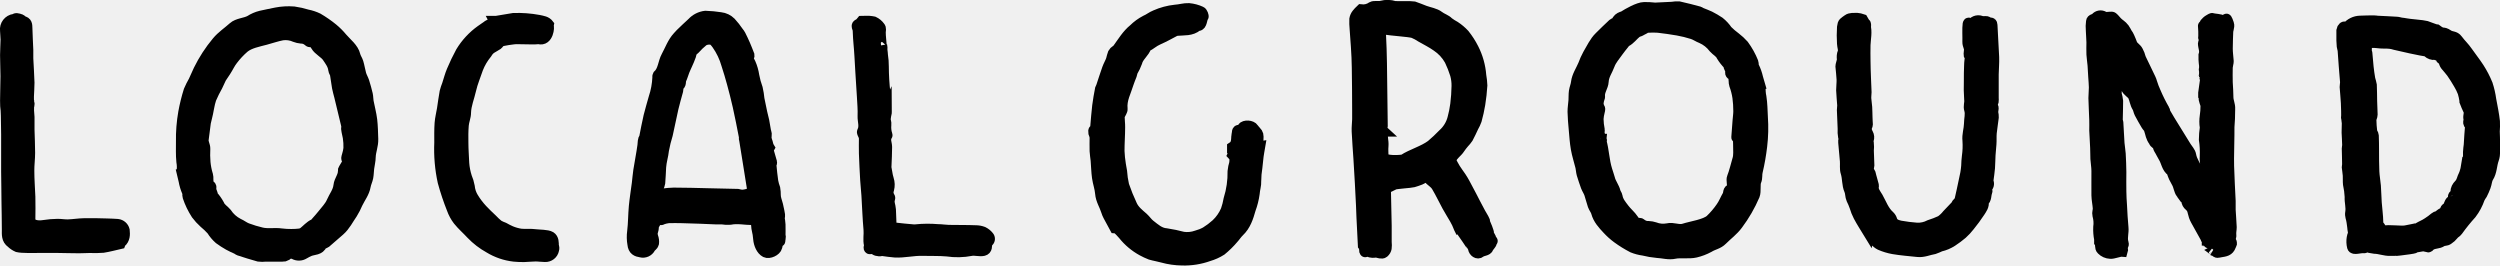
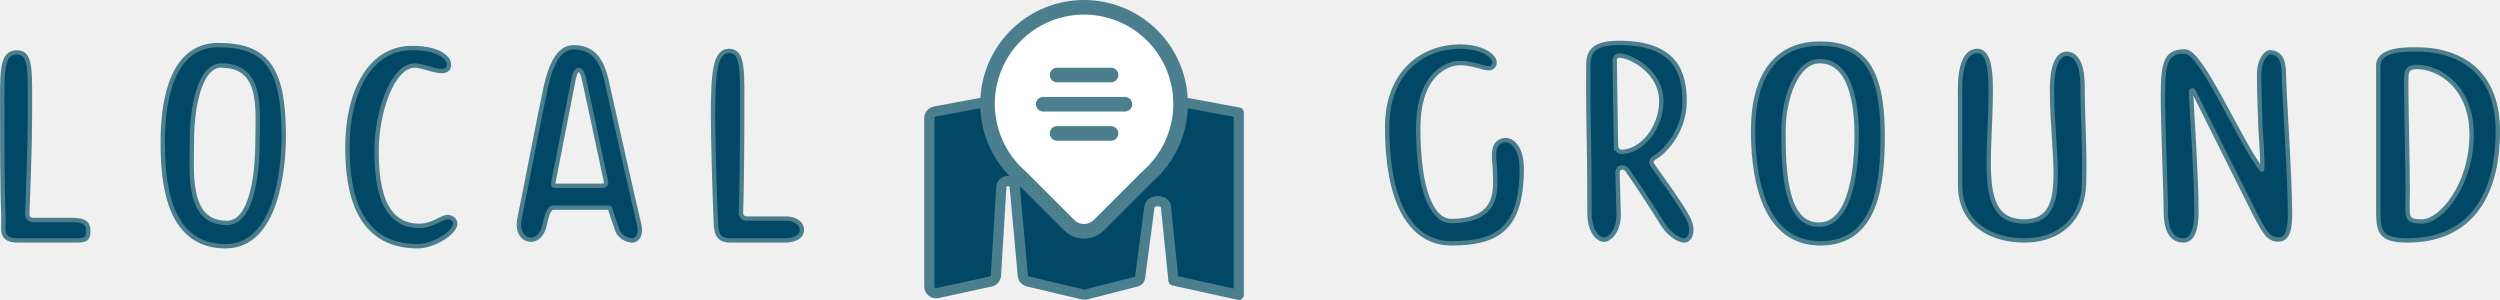
- <svg xmlns="http://www.w3.org/2000/svg" viewBox="0 0 881.93 93.67">
+ <svg xmlns="http://www.w3.org/2000/svg" viewBox="0 0 1715.02 205.76">
  <defs>
-     <style>.cls-1{stroke:#000;stroke-miterlimit:10;stroke-width:4px;}</style>
+     <style>.cls-1,.cls-2{fill:#014866;}.cls-1,.cls-2,.cls-3,.cls-4{stroke:#4b7f8e;}.cls-1{stroke-miterlimit:10;stroke-width:3px;}.cls-2,.cls-3{stroke-linejoin:round;}.cls-2{stroke-width:7px;}.cls-3{fill:#fff;}.cls-3,.cls-4{stroke-width:10px;}.cls-4{fill:none;stroke-linecap:round;}</style>
  </defs>
  <g id="Layer_2" data-name="Layer 2">
-     <g id="Layer_2-2" data-name="Layer 2">
-       <path class="cls-1" d="M748.66,88.57c-1.11-.09-3.17.86-4.23.73A4.34,4.34,0,0,1,741.52,88c-.74-.69-.17-1.72-.77-2.57,0,0,0-1,0-1.07a17.66,17.66,0,0,1-.32-4.18,10.4,10.4,0,0,0-.3-4.33c-.2-.74.19-1.62.14-2.42-.1-1.52-.45-3-.48-4.55-.07-2.87.06-5.75,0-8.63,0-1.42-.28-2.83-.36-4.24s0-2.64-.09-4c-.09-2-.24-4-.31-6.05,0-1.2.05-2.4,0-3.6-.08-2.6-.24-5.2-.3-7.8,0-1.25.17-2.5.16-3.76s-.15-2.46-.22-3.69-.13-2.71-.24-4.07-.33-2.58-.4-3.88,0-2.8,0-4.2-.19-2.8-.21-4.2a13.91,13.91,0,0,1,.07-3.17c.07-.77.88-.55,1.51-1.16A2.07,2.07,0,0,1,742.14,6c.73.41,1.86.09,2.81.12.41,0,.9.75,1.74,1.65s1.73,1.23,2.57,2.36a7.47,7.47,0,0,1,.56.91c.75,1.51.5.62,1.22,2.15.38.8.69,1.64,1,2.46s1.63,1.58,2,2.37c.19.4.41.8.57,1.22s.29,1.07.52,1.56c.48,1.06,1,2.09,1.52,3.14.63,1.31,1.27,2.62,1.89,3.94a6.82,6.82,0,0,1,.45,1.24,28,28,0,0,0,1.35,3.52,54.91,54.91,0,0,0,3.06,6.11c.22.28.16.76.34,1.09.51.93,1.06,1.84,1.62,2.75l5.72,9.26c.59.95,1.5,1.85,1.67,2.87.38,2.26,1.86,4,2.59,6.05.44,1.25,1.05,2.44,1.61,3.65.05.11,1.3,7.13,1.56,7.23.07-1.26.15-8.35.17-9.5,0-2-.88-5-.67-7.06a29.71,29.71,0,0,0-.31-5.89,30.37,30.37,0,0,1,.32-4.07l0-.25A12.67,12.67,0,0,1,778,41a21.8,21.8,0,0,0,.27-3.6c0-1-.91-2.13-.59-3.16.13-.42.5-.87-.22-1.14,0,0,0-.2,0-.3.22-1.59.46-3.18.66-4.77a1.61,1.61,0,0,0-.21-.69c0-.05.27-.75.21-.79.77-1-.89-1.38-.35-2.4,0-.05.13-.06,0,0,0-.38,0-.65,0-.91s-.08-.77-.12-1.16-.08-.65-.08-1c0-.48,0-1,0-1.43,0-.11-.06-.24,0-.33.55-1.36-.19-2.64-.2-4,0-.31.3-.61.35-.93a4.09,4.09,0,0,0,.14-1.92c-.37-.95-.49,1.59-.37.56a34.41,34.41,0,0,0-.11-3.88c0-1.07.06.84.24-.21a2.73,2.73,0,0,1,.85-1.19,4.74,4.74,0,0,1,1.06-.76c.33-.18.78-.5,1-.4.87.36,2.63.17,3.57.87,2,2,.56-3.1,2,1,.36,1-.49,2.42-.34,3.53a13.71,13.71,0,0,0,.1-1.73c-.07,2.31-.21,4.61-.2,6.92,0,1.46.23,2.92.33,4.39a4.32,4.32,0,0,1-.14,1,8.39,8.39,0,0,0-.2,1.18c0,1.78-.08,3.56,0,5.34s.25,3.53.24,5.29c0,1.33.71,2.65.62,4-.07,1.13,0,2.28-.07,3.4a53.27,53.27,0,0,0-.2,6c0,3.6-.2,7.21-.11,10.8.1,4.12.37,8.24.55,12.36,0,1,0,2.07,0,3.11.1,2,.29,4.07.37,6.1,0,.88-.24,1.78-.14,2.65.17,1.38-.73.88-.11,2.08s.32.95,0,1.83c-.61,1.67-1.76,1.81-3.61,2.1-.63.1-1.26.46-1.65-.42-.06-.13-.56,0-.79-.14,1.42.81-2-1.79-2-1.69-.2-1.8.54-1.05-.45-2.44-.25-.35,1.06,1.81.86,1.44-1-1.78-3.43-6.11-4.39-7.9a9.58,9.58,0,0,1-.64-1.41,15.09,15.09,0,0,1-.42-1.5,3.61,3.61,0,0,0-1.31-2.27c-.45-.35-1-1.21-.81-1.61.41-1.14-.68-.77-1-1.24.47-.54-.57-1-1.1-1.63s-.87-2.55-1.3-3.34-.8-1.43-1.15-2.16c-.25-.51-.42-1.07-.62-1.6-.08-.2-.09-.49-.23-.59-1.71-1.17-1.8-3.26-2.78-4.84-.62-1-1.08-2.1-1.73-3.08-.33-.5,0-.79-.34-1.27C761,50.8,760,50.3,760,49.85c-1.2-1.62-1.07-2.44-1.74-4.38-.18-.53-.72-.94-1-1.44-.81-1.38-1.62-2.77-2.36-4.19-.34-.66-.41-1.48-.8-2.1-.78-1.24-.89-2.73-1.5-4-.45-.9-2.13-1.72-2.38-2.74a4.94,4.94,0,0,1,0-1.16c-.63,0-1-.63-.57-1.41-1.66-1.08-1.59-6.23-3.07-7.65,0,.51,0,3.89,0,4.26a11.23,11.23,0,0,1,0,4.64,2,2,0,0,0,0,.45c0,1-.08,2-.12,3a12.87,12.87,0,0,1,.52,2.52c0,2.22-.09,4.44-.13,6.66,0,.28.18.57.2.85.15,2.46.25,4.93.42,7.39.09,1.23.35,2.45.42,3.68q.19,3.25.23,6.51c0,2.26-.06,4.52,0,6.78,0,1.65.13,3.3.23,4.95.15,2.61.25,5.23.52,7.83.17,1.65-.39,3.27-.09,4.9.11.6.56,1.15-.33,1.76C747.92,87.38,749,87.5,748.66,88.57Z" />
-       <path class="cls-1" d="M515.58,81.91c-1.39-2.58-.8-2.14-2.24-4.69-.87-1.54-1.83-3-2.68-4.57-1.25-2.28-2.35-4.65-3.68-6.88-.88-1.48-2-1.8-3.11-3.16-.09-.11-.64-1-.77-.88-1.22,1.46-3,1.85-4.65,2.38-.57.18-6.09.54-6.67.83l-.32-.87c-.25,1.73-1.54.63-2.82.92.1,4.5.23,10.07.31,14.65,0,2.29,0,4.59,0,6.89,0,.62,0-1.76,0-1.15.12,1.77.19,2.7-.9,3.65-.53.46-1.69,0-2.6-.2a4.38,4.38,0,0,1-2.61-.17c-1.67-1.25-1.19,1.6-1.35-.4-.12-1.54-.37-3.07-.46-4.6a9.85,9.85,0,0,1,.3-2.07c0-.22,0,.51-.06.26-.17.26-.28-.44-.49-.13-.09-1.82-.19-3.53-.27-5.25-.06-1.33-.09-2.67-.15-4q-.19-4-.41-8-.23-4.16-.49-8.32c-.21-3.29-.48-6.57-.63-9.85-.06-1.38.13-2.77.17-4.15,0-1.06,0-2.11,0-3.17,0-5-.05-10.1-.13-15.15,0-2.44-.17-4.88-.31-7.32-.12-2.12-.3-4.23-.45-6.34A25.39,25.39,0,0,1,478,6.75,3.87,3.87,0,0,1,478.79,5a13.93,13.93,0,0,1,1.36-1.47,5.65,5.65,0,0,0,3.93-1c.63-.37,2.59,0,3.33-.3a8,8,0,0,1,4.49.11c.58.12,6.23,0,6.78.13,1.31.42,2.57,1,3.86,1.47,1.69.62,3.64.87,5,1.9C508.62,6.71,510,7,510.92,8a19.51,19.51,0,0,0,2.3,1.46,17.82,17.82,0,0,1,3.25,2.75,29.08,29.08,0,0,1,3.21,5,25,25,0,0,1,2.64,9.44,25.51,25.51,0,0,1,.38,3.48,66.14,66.14,0,0,1-.74,6.65,54.45,54.45,0,0,1-1.24,5.6,14.6,14.6,0,0,1-1.11,2.38c-.62,1.29-1.18,2.6-1.87,3.85a13.86,13.86,0,0,1-1.44,1.76,21.26,21.26,0,0,0-1.46,1.91c-.87,1.39-2.44,2.22-3,3.84-.06.17-.26.39-.21.48.52,1,1,2,1.63,3s1.33,1.92,2,2.9c.46.7.9,1.42,1.3,2.16.82,1.5,1.61,3,2.41,4.54,1,2,2.08,4,3.14,6,.36.68.78,1.32,1.16,2,.88,1.57-.21.13.59,1.73A26.73,26.73,0,0,1,525,81.91c.08.22-.06.51-.11.84,1.12,1,.67,1.14,1.15,1.83.73,1,0-.07,0,1,0,.43-1,1.37-1.09,1.74-.37,1.11-1.9.83-2.8,1.59s-2.1-.2-2.28-1.23c-.05-.31-4.44-6.75-4.84-7.1m-27.4-34.4c-.3,1.86.34,3.55.19,5.27-.13,1.54,0,2.1,0,3.65,0,2.3,7.25,1.49,7.31,1.34,3-1.94,7-3,9.87-5.13a56.16,56.16,0,0,0,4.2-3.94,11.39,11.39,0,0,0,3.41-5.59,38.82,38.82,0,0,0,1-5,59,59,0,0,0,.45-6.45,14.47,14.47,0,0,0-.52-4.08,36.59,36.59,0,0,0-2-5.06,14.46,14.46,0,0,0-4.62-5c-1.73-1.23-3.66-2.18-5.51-3.24a16,16,0,0,0-2.72-1.47c-1.57-.53-8.22-.85-10-1.3-.11.66-.2-.75-.34.11-.17-.85-.29.56-.42,0-.93.32-1.07.59-1,1.59q.13,2.6.22,5.19t.13,5.22c.1,6,.28,20.84.28,22.17.44-.1-1.28-.17-1-.23A3.62,3.62,0,0,0,487.67,46.18Z" />
-       <path class="cls-1" d="M856.35,87c.88.2.15-.39-.38-.6-1.16.3-6.06,1.06-6.89,1.13,7.56-.66-4.15.94-4.07.74-.65,0-1.23,0-1.79,0-1.86.09-3.72-.73-5.57-.75a15.15,15.15,0,0,1-3.14-.7c-.51-.17,0,.6-.53.52-1.35-.2-3.73.81-4-.22a7.9,7.9,0,0,1-.12-3.31c.06-.62.56-1.28.41-1.94s-.17-1.32-.26-2-.16-1.1-.23-1.64c-.18-1.45-.69-2-.45-3.34.31-1.87-.32-3.62-.2-5.45a27.11,27.11,0,0,0-.6-4.51c-.11-1,0-2-.07-3.05s-.26-2-.35-2.94c0-.31.13-.64.12-1,0-1.86-.09-3.71-.12-5.57,0-.41.15-.83.14-1.24,0-1.47-.17-2.95-.2-4.42,0-1.09.07-2.18.07-3.28a8.61,8.61,0,0,0-.17-1.29,1.88,1.88,0,0,1-.1-.5c.11-.73,0-4.22-.06-5.31-.08-1.9-.31-3.79-.43-5.68,0-.6.18-1.21.14-1.81-.13-2-.36-3.92-.48-5.88-.15-2.3-.21-2.6-.35-4.91,0-.59-.27-1.16-.34-1.75a19.54,19.54,0,0,1-.12-2c0-1.2,0-2.41,0-3.6a1.66,1.66,0,0,1,.54-1c.4-.39,1,.38,1.35,0a6,6,0,0,1,4.45-2.17c1.63-.08,3.27-.09,4.9-.11.43,0,.85.1,1.28.13,1.55.11,5.1.2,6.65.34.56,0,1.11.22,1.66.31s1.12.09,1.66.23c1.06.27,6.1.6,7.15.92.26.08,3.51,1.33,3.76,1.32,2.5,1.84,1.89.37,3.94,1.74,1.33.89,2.31.34,3.28,1.65,1.27,1.72,2.34,2.58,3.55,4.34s2.75,3.68,4,5.61a35.26,35.26,0,0,1,3,5.77,30.69,30.69,0,0,1,1.24,5.43c.48,2.53,1,5.07,1.29,7.62a28.91,28.91,0,0,1-.06,3.56c0,1.35.14,2.7.11,4.05,0,1.92.22,4-.41,5.71-.75,2.08-.62,4.36-1.86,6.33-.58.92-.59,2.16-1,3.23a24.12,24.12,0,0,1-1.18,2.71,11.65,11.65,0,0,0-.91,1.5,19.13,19.13,0,0,1-2.88,5.41,65.27,65.27,0,0,0-4.84,6c-.44.63-1.14.81-1.53,1.45a7.09,7.09,0,0,1-1.69,1.52c-.76.62-1.52.25-2.35.79-1.21.78-2.48.48-3.73,1.21C857.27,86.59,856.94,86.74,856.35,87ZM834.07,14.58c.1.57.72,0,.72.49,0,1.73-.12,2.46-.14,4.19,0,.48.21-1,.25-.55.16,1.63.26,3.27.44,4.91q.23,2.13.59,4.24a20.66,20.66,0,0,1,.55,2.17c.1,1.87.06,3.74.11,5.61,0,1.6.18,3.19.17,4.78,0,.63-.43,1.25-.43,1.88a36.71,36.71,0,0,0,.29,4.12c.06.48.53.92.55,1.39.09,1.75.07,3.5.09,5.26,0,2.51,0,5,.11,7.52.08,1.68.41,3.34.54,5,.15,2,.17,3.92.3,5.87.18,2.69.51,4.37.55,7.06,0,1.28,0,.46.73,1.57.4.59.75,1.75,1.52,1.51,1.55-.48,6.17.25,7.76-.12.26-.06,4.08-.77,4.31-.91,1.33-.81,2.12-1,3.42-1.88A20.55,20.55,0,0,0,859,76.84c.54-.48.85-.19,1.39-.68A8.24,8.24,0,0,1,862.16,75c.65-.33.31-1.18,1.12-1.55.58-.27.76-1.31,1.14-2,.1-.18.33-.47.41-.45.68.24.52-.37.65-.61a1,1,0,0,0,.11-.75c-.34-.94,1.36-.92.94-2.1-.21-.61.45-1.74,1.05-2.32,1.05-1,1.1-2.38,1.74-3.52a6.85,6.85,0,0,0,.45-1.28,5.55,5.55,0,0,0,.2-.74c.16-.92.31-1.83.47-2.81l.44-.14c0-1.15,0-2.15,0-3.14,0-.84.19-1.66.26-2.5.09-1.1.13-2.21.2-3.31s.18-2.37.27-3.55c0-.06,0-.18,0-.19-1.2-.44-.38-1.46-.58-2.17-.27-.93.42-2-.1-3s-.9-2.08-1.32-3.13c0-.08,0-.2,0-.29a20.48,20.48,0,0,0-.63-2.87,19.08,19.08,0,0,0-1.47-3c-.79-1.36-1.62-2.71-2.53-4-.64-.91-1.44-1.71-2.13-2.58s-.46-1.89-1.53-2.34c-.09,0-.11-.23-.16-.35-.49-1.31-1.07-.54-2.35-1.36-.26-.17-.38.46-.65.07-.77.11-1.12-.39-2.16-1.13-.91.09-10-2-11-2.25-2.74-.83-3.4-.28-6.28-.64C837.43,14.77,835.67,15.11,834.07,14.58Z" />
-       <path class="cls-1" d="M620.69,29.89l-1.22.33-.11.41a1.32,1.32,0,0,0,.43.16c1.09,0,1.11.68,1.1,1.5a11.77,11.77,0,0,0,.26,1.93c.37,2.34.38,4.7.51,7.06a54.57,54.57,0,0,1-.25,10.3,79.93,79.93,0,0,1-1.54,8.81c-.34,1.2,0,2.3-.51,3.47s0,3.65-.54,5a49.66,49.66,0,0,1-5.93,10.27c-1.55,2.12-3.64,3.6-5.42,5.4-1.46,1.47-3,1.52-4.68,2.57a18.92,18.92,0,0,1-4.67,1.78c-2.22.53-5.47,0-7.32.42-2.1.47-4.15-.21-6.25-.31a30.17,30.17,0,0,1-4.77-.81,15.51,15.51,0,0,1-3.79-1,41.37,41.37,0,0,1-5.38-3.33,24.32,24.32,0,0,1-3.45-3.1c-1.62-1.72-3.23-3.46-3.88-5.87-.23-.87-.9-1.61-1.2-2.47-.48-1.35-.77-2.76-1.24-4.11-.31-.89-.87-1.68-1.21-2.56-.54-1.44-1-2.91-1.46-4.39-.23-.81-.23-1.68-.43-2.5-.52-2.13-1.22-4.22-1.6-6.38s-.53-4.48-.73-6.73-.39-4.21-.43-6.32c0-1.34.24-2.68.33-4,.07-1.06,0-2.14.15-3.19s.61-2.06.73-3.11c.28-2.3,1.62-4.15,2.48-6.21a26.19,26.19,0,0,1,1.64-3.65c1.29-2.12,2.27-4.45,4.1-6.21,1.53-1.47,3-3,4.58-4.43a4.59,4.59,0,0,1,1-.55c.13-.07.32-.13.36-.24.7-2,2.71-1.82,4.19-2.52.66-.31-2.12.81-1.51.41,1.1-.72,5-3,7-3a31.89,31.89,0,0,1,3.84.2c2-.12,4-.19,6-.29a9.94,9.94,0,0,1,2.44-.14c2.38.51,4.74,1.16,7.09,1.78.23.06.42.29.65.38,1,.42,2,.75,3,1.23a32.25,32.25,0,0,1,3.43,2,13.75,13.75,0,0,1,2.77,3,26.2,26.2,0,0,0,2.9,2.48A20.61,20.61,0,0,1,615,16,27.37,27.37,0,0,1,618.33,22c.2.49-.07,1,.31,1.66a17.34,17.34,0,0,1,1.33,3.8C620.25,28.32,620.49,29.19,620.69,29.89Zm-56,19.31a2.19,2.19,0,0,0,0,.47c1,3.44,1,6.88,2.07,10.32.32,1.06.71,2.11,1,3.18.36,1.5,1.58,3,1.94,4.53.14.57.62,1.07.71,1.64.28,1.78,1.43,3.07,2.43,4.41s2.35,2.39,3.25,3.76c.62.95,1.16,1.5,2.29,1.34a.7.7,0,0,1,.49.21,3.9,3.9,0,0,0,2.77.91,7.88,7.88,0,0,1,2,.37,8.36,8.36,0,0,0,4.62.43c2-.49,3.91.7,5.86.07,2.51-.82,7.49-1.49,9.36-3.21a28.15,28.15,0,0,0,3.82-4.49c.92-1.29,1.49-2.83,2.3-4.2.42-.71,0-1.92,1.27-2.15.11,0,.18-.3.25-.47.36-.9-.3-2.81.09-3.7.67-1.56,1.52-5.06,2-6.67.57-1.89-.16-7.87.23-9.82.12-.57-.73,2.85-.68,2.27.17-2,.3-4,.45-6,.08-1.07.26-2.15.25-3.22a36.24,36.24,0,0,0-.32-4.83,22.37,22.37,0,0,0-1.14-4.46,4.67,4.67,0,0,1-.19-1.41c-.06-.71-.07-1.83-.47-2-.94-.46-.9-.82-.51-1.41a7.64,7.64,0,0,1-.85-1.7c-.08-.21,0-.5-.15-.66a16.54,16.54,0,0,1-2.36-3c-.62-1.35-1.91-1.89-2.79-2.9a11.06,11.06,0,0,0-4.38-3.47c-1.1-.4-2.09-1.15-3.2-1.5a40.64,40.64,0,0,0-5.21-1.29c-2.33-.42-4.68-.72-7-1a26.22,26.22,0,0,0-3.51,0c-1,0-.21,0-2.68,1.17,0,.09-.24.12-.37.18a4.52,4.52,0,0,0-1.12.5c-1.25,1-2.2,2.43-3.7,3.19-.3.15-.5.53-.73.81-.67.85-1.37,1.68-2,2.57-1.09,1.58-2.47,3.08-3.11,4.84-.71,2-2.06,3.69-2.17,5.94-.09,1.82-1.55,3.39-1.28,5.35a.26.26,0,0,1,0,.11c-.45,1.33-.87,2.63,0,4,.18.28-.06.84-.13,1.26a13.94,13.94,0,0,0-.4,2.48,20.54,20.54,0,0,0,.43,3.89c.25,1.15-1.7,1.24.08,1.77C565.07,50.58,565,49.15,564.65,49.2Z" />
-       <path class="cls-1" d="M64.43,61.31l1.24-.26.14-.4a1.32,1.32,0,0,0-.42-.18c-1.09,0-1.07-.74-1-1.56A11.77,11.77,0,0,0,64.21,57c-.24-2.36-.13-4.71-.14-7.07a54,54,0,0,1,.8-10.22A63.15,63.15,0,0,1,66.77,32a32.17,32.17,0,0,1,1.69-3.38c.61-1.28,1.14-2.59,1.75-3.86a49.66,49.66,0,0,1,6.46-9.94c1.66-2,3.82-3.4,5.7-5.1,1.53-1.39,4.11-1.36,5.87-2.32A12.64,12.64,0,0,1,92,5.77c1.8-.33,3.57-.83,5.38-1.13a23.46,23.46,0,0,1,6.28-.36,30.17,30.17,0,0,1,4.72,1.06,15.51,15.51,0,0,1,3.73,1.24,41.37,41.37,0,0,1,5.2,3.61,24.32,24.32,0,0,1,3.28,3.28c1.53,1.8,4,3.63,4.56,6.07.19.88.81,1.66,1.07,2.53.41,1.37.62,2.8,1,4.17.26.9.78,1.73,1.07,2.62.47,1.47.88,3,1.23,4.46.19.82.14,1.69.29,2.52.4,2.15,1,4.28,1.26,6.45s.29,4.5.37,6.76-.84,4.22-.9,6.33c0,1.34-.38,2.67-.54,4-.13,1.06-.12,2.13-.32,3.17s-.71,2-.9,3.07c-.4,2.29-1.84,4.06-2.8,6.07a26.19,26.19,0,0,1-1.83,3.56c-1.4,2-2.5,4.32-4.43,6-1.61,1.39-3.19,2.81-4.81,4.18a4.59,4.59,0,0,1-1.07.49c-.13.06-.33.12-.37.22-.8,2-2.8,1.67-4.31,2.29a15.76,15.76,0,0,0-1.95,1,3.29,3.29,0,0,1-3.41.07,2.56,2.56,0,0,0-2.92.54,1.84,1.84,0,0,1-1.16.26c-2,0-4,0-6,0a9.94,9.94,0,0,1-2.44,0c-2.35-.63-4.67-1.41-7-2.15-.23-.07-.41-.31-.63-.42-1-.47-2-.86-2.9-1.39a32.25,32.25,0,0,1-3.32-2.14,13.75,13.75,0,0,1-2.61-3.1,26.2,26.2,0,0,0-2.76-2.63,20.61,20.61,0,0,1-2.68-2.94,27.37,27.37,0,0,1-3-6.23c-.18-.5.13-1-.22-1.67A17.34,17.34,0,0,1,65,63.77C64.79,62.9,64.6,62,64.43,61.31Zm58-16.31a2.19,2.19,0,0,0,0-.47q-1.25-5.24-2.52-10.47c-.26-1.08-.6-2.14-.8-3.23-.28-1.51-.42-3.05-.7-4.57-.11-.58-.56-1.1-.62-1.68-.19-1.79-1.27-3.14-2.19-4.53s-3.22-2.51-4-3.93c-.57-1-1.08-1.55-2.22-1.46a.7.7,0,0,1-.48-.24,3.9,3.9,0,0,0-2.72-1.05,7.88,7.88,0,0,1-2-.47,8.36,8.36,0,0,0-4.59-.67c-2,.38-4,1.09-6,1.62-2.55.68-5.61,1.24-7.58,2.87A28.15,28.15,0,0,0,82,21c-1,1.24-1.64,2.74-2.52,4.07-.46.69-1.58,2.36-1.66,2.53-.41.88-.8,1.77-1.23,2.64a45.67,45.67,0,0,0-2.26,4.56c-.67,1.86-1,4.82-1.54,6.75a15.25,15.25,0,0,0-.41,1.71c-.28,2-.51,4-.77,6-.14,1.07.62,2.13.58,3.2a36.24,36.24,0,0,0,.07,4.84,22.37,22.37,0,0,0,.9,4.52,4.67,4.67,0,0,1,.12,1.41c0,.71,0,1.83.36,2.05.91.51.85.87.43,1.43a7.64,7.64,0,0,1,.76,1.75c.07.21,0,.5.12.66a16.54,16.54,0,0,1,2.19,3.09c.55,1.38,1.8,2,2.63,3A11.06,11.06,0,0,0,84,79c1.08.46,2,1.25,3.12,1.67a40.64,40.64,0,0,0,5.14,1.56c2.3.54,4.64,0,7,.35a26.22,26.22,0,0,0,3.51.2,24.51,24.51,0,0,0,3.12-.18,4.52,4.52,0,0,0,1.14-.44c1.3-1,2.32-2.31,3.87-3,.31-.14.53-.5.77-.77.71-.81,1.45-1.6,2.12-2.46,1.18-1.52,2.63-2.94,3.36-4.66.82-1.93,2.25-3.58,2.48-5.82.18-1.81,1.73-3.31,1.56-5.28a.26.26,0,0,1,0-.11c.52-1.3,2-2.58,1.23-4-.16-.29.11-.83.2-1.26a13.94,13.94,0,0,0,.53-2.46,20.54,20.54,0,0,0-.23-3.9C122.7,47.26,122.09,45,122.42,45Z" />
-       <path class="cls-1" d="M271.28,52.16c-.16.31-.45.61-.39.81.38,1.44.86,2.86,1.24,4.31.07.27-.25.63-.23.93.18,1.9.36,3.81.64,5.7a15.59,15.59,0,0,0,.72,2.61,13.22,13.22,0,0,1,.18,2.34,6.26,6.26,0,0,0,.26,1.62c.16.63.39,1.24.55,1.88s.33,1.48.48,2.23.41,1.7.06,2.15c.14,1,.3,1.71.32,2.45.05,1.46,0,2.92,0,4.39,0,.23,0,.45,0,.68-.24,3-.17-1.91,0-1.52a3.21,3.21,0,0,1-.61,2.84c-.34.25-.41.95-.52,1.46-.29,1.34-2.72,2.4-3.84,1.83-1.47-.75-2.3-2.85-2.44-4.56-.26-3.22-.61-2.42-.8-5.64a1.19,1.19,0,0,0-1.37-1.27c-2.65,0-5.29-.65-8-.1a12,12,0,0,1-2.83-.14c-.72,0-1.44,0-2.16,0-1.83-.07-3.65-.17-5.47-.23-2.15-.08-4.29-.15-6.44-.2-1.62,0-3.24-.09-4.86,0a11,11,0,0,0-2.26.54c-.13,0-.28.27-.36.24-1.81-.66-1.92,1.18-2.71,2,0,0-.06.07-.05.1.21,2-.79,2-.18,4a4.76,4.76,0,0,1,.27,2.26c-.13.58-.9,1-1.21,1.54a2.76,2.76,0,0,1-3.14,1.41c-1.51-.24-2.61-.69-2.8-2.69a14.27,14.27,0,0,1-.09-4.45c.36-2.92.32-5.9.59-8.83.26-2.74.71-5.46,1.06-8.19.19-1.49.28-3,.51-4.47.46-2.95,1.06-5.88,1.46-8.83.11-.77.07-2.47.54-2.47.53-2.64,1-5.27,1.61-7.86.51-2.17,1.21-4.29,1.78-6.45a26.54,26.54,0,0,0,1.35-7.3c0-.2-.05-.49,0-.57,2-1.76,1.9-4.6,3.1-6.77,1.28-2.34,2.15-4.93,4-6.92.3-.33.6-.67.92-1,1.37-1.31,2.73-2.64,4.14-3.91a7.39,7.39,0,0,1,4.56-2.31,44,44,0,0,1,5.32.5A5.92,5.92,0,0,1,257.71,8a28.67,28.67,0,0,1,2.65,3.36,6.93,6.93,0,0,1,.74,1.07c.56,1.12,1.1,2.25,1.6,3.4s1,2.44,1.47,3.66a.7.7,0,0,1-.07.46c-.43,1,.12,1.58.5,2.4a17,17,0,0,1,1.26,4.38,28.18,28.18,0,0,0,1.23,4.51,27.26,27.26,0,0,1,.59,3.69c.31,1.62.69,3.22,1,4.83a46.2,46.2,0,0,1,1.2,5.78c.07.82.52,1.69.38,2.27-.32,1.31.43,2.26.59,3.37A3.84,3.84,0,0,0,271.28,52.16Zm-8.64-4c-.69-3.58-1.38-7.16-2.18-10.71-.61-2.74-1.32-5.45-2.05-8.16q-.89-3.28-1.95-6.52A23.61,23.61,0,0,0,253,15.52c-.66-.87-1.24-1.67-2.22-1.75a4.45,4.45,0,0,0-2.72.51,25.85,25.85,0,0,0-3.14,3c-.27.27-.58.49-.88.74a9.35,9.35,0,0,0-.51,1.65c-.35,1-.79,2-1.21,2.92-.34.8-.74,1.57-1.05,2.38-.39,1-.67,2.07-1.11,3-.34.76.11,1.95-1,2.25A13.74,13.74,0,0,1,239,32c-.53,2-1.17,4.07-1.64,6.13-.71,3.08-1.29,6.19-2,9.28A48,48,0,0,0,234,52.93c-.2,2-.86,3.95-1,6-.11,1.85-.16,3.71-.32,5.56a6.87,6.87,0,0,1-.55,1.68,1.7,1.7,0,0,0,1.7,2.34,31.19,31.19,0,0,1,3.89-.33c4,0,8,.13,12,.22q5.3.11,10.59.24a5.25,5.25,0,0,1,.82.2c1.54.3,3.09-.45,4.61-.84-1-6.67-2-12.19-3-18.75C262.59,49.16,262.68,48.34,262.64,48.12Z" />
-       <path class="cls-1" d="M700.57,66.29c.14.58.43,1.06.29,1.34-.54,1.11-.11,2.6-1.33,3.43.35,1.47-.56,2.57-1.24,3.65a60,60,0,0,1-3.61,4.92,21.06,21.06,0,0,1-2.55,2.75A35.05,35.05,0,0,1,688.62,85a12.9,12.9,0,0,1-4.18,1.77,21.71,21.71,0,0,1-2.14.89c-1.95.34-3.79,1.24-5.84,1-2.86-.31-5.73-.51-8.57-1a20.56,20.56,0,0,1-4.54-1.37,5.19,5.19,0,0,1-1.91-1.58,35.14,35.14,0,0,1-2-3l-.1.48c-1.26-2.07-2.53-4-3.58-6a18.4,18.4,0,0,1-1.34-3.36,22.48,22.48,0,0,0-1.12-2.63c-.43-.95-.31-2.14-.73-3.1-.88-2-.6-4.22-1.26-6.28-.4-1.23-.15-2.67-.25-4-.17-2.19-.39-4.37-.59-6.56,0-.07,0-.16,0-.19.64-.64.15-1.14-.05-1.8a11.88,11.88,0,0,1-.15-2.88c-.09-2.22-.2-4.44-.27-6.65,0-.55.14-1.1.11-1.64-.1-1.77-.31-3.53-.37-5.3,0-1.25.19-2.51.15-3.76-.05-1.53-.28-3-.4-4.57a5.58,5.58,0,0,1,.18-1.09l.55,1a3.47,3.47,0,0,1-.08-.47c.08-1.46-.54-2.88.1-4.42.36-.85-.16-2.05-.2-3.1a45.07,45.07,0,0,1,0-5.82c.19-1.67.54-1.51,1.92-2.56.74-.57,2.08-.45,3.15-.48a7.79,7.79,0,0,1,1.91.42,11.84,11.84,0,0,1,1,2c.15.48,0-.93-.06-.39,0,.17-.13.36-.09.5.68,2,.07,4.77,0,6.8s0,3.87,0,5.8.1,4,.17,6.07c.06,1.61.16,3.22.2,4.84,0,.7-.15,1.4-.11,2.09.06,1.05.26,2.1.33,3.15s.07,2.37.11,3.56c0,.83.1,1.66.12,2.5a1.89,1.89,0,0,1-.19.72c-.05.13-.24.2-.28.33a4.8,4.8,0,0,0,.64,2.33,2.48,2.48,0,0,1,.18,2,2.07,2.07,0,0,0,0,1.24,13.41,13.41,0,0,1,0,2.67c.05,1.76.16,3.52.19,5.28,0,.41-.37.86-.29,1.23a11.74,11.74,0,0,0,.79,1.65,8.49,8.49,0,0,1,.27,1.11c.25.93.51,1.87.77,2.8,0,.07.1.14.09.2-.45,1.72.73,3,1.45,4.23,1.28,2.26,2.12,4.82,4.16,6.62a3.06,3.06,0,0,1,.84,1.39c.48,1.51,1.86,1.86,3,2.14a56.58,56.58,0,0,0,5.93.75,8.91,8.91,0,0,0,4.49-1,35.25,35.25,0,0,0,4-1.55,11.54,11.54,0,0,0,2.32-2.2c1.06-1.09,2.11-2.2,3.15-3.31.1-.1.07-.32.16-.44s.44-.48.66-.73.37-.34.42-.55c.55-2.41,1.09-4.82,1.58-7.24a30,30,0,0,0,.83-4.95c0-1.14.13-2.25.24-3.38a26.61,26.61,0,0,0,.21-5.62c-.23-2,.48-3.9.53-5.87,0-1.69.55-3.51.08-5-.41-1.31.16-2.35,0-3.54a62.91,62.91,0,0,1-.12-6.68c0-1.8,0-3.61.09-5.41,0-1.1.2-2.2.3-3.28-.11,0-.4-.07-.41-.11a4.93,4.93,0,0,1,0-1.53c.35-1.22-.55-2.2-.5-3.37.07-1.55-.14-4.84.1-6.36.12-.76.93.54,1.52-.1a2.58,2.58,0,0,1,3.26-.63.6.6,0,0,0,.22,0c.58,0,1.57-.13,1.67.11.46,1,1.56-.34,1.61,1,.13,3.22.47,8.13.6,11.34.08,2-.13,4-.16,6.05,0,2.8,0,5.61,0,8.41,0,.7.27,1.7-.85,2a.6.6,0,0,0,0,.4c1.41.62.56,1.81.7,2.74a6.49,6.49,0,0,1,.17,1.64c-.2,1.82-.53,3.62-.71,5.44-.13,1.34,0,2.7-.11,4s-.24,2.57-.32,3.86c-.09,1.51-.07,3-.19,4.53s-.34,2.82-.52,4.23a1.44,1.44,0,0,0,0,.61A1.67,1.67,0,0,1,700.57,66.29Z" />
-       <path class="cls-1" d="M435,54.7l1.12-2.33-1.25-.13c0-.11,0-.23,0-.25,1.46-.93,1.41-2.43,1.5-3.88,0-.39.15-.77.17-1.16.05-.77.21-1.26,1.07-.59.14.11.43,0,.57,0a3.35,3.35,0,0,1,.22-1.18c.66-1,3.08-.81,3.71.21.37.59.95,1.06,1.34,1.64a2.11,2.11,0,0,1,.3,1.14c0,1.24-.1,2.48-.16,3.78l.72-.11c-.19,1.12-.4,2.16-.54,3.21-.18,1.35-.3,2.71-.44,4.07a29.75,29.75,0,0,0-.4,4.64c.09,1.58-.46,3-.55,4.52A26,26,0,0,1,441,73.77c-.8,2.84-1.7,5.71-4,7.87-.78.74-1.35,1.69-2.09,2.48a32.4,32.4,0,0,1-4.14,4.06,17.39,17.39,0,0,1-4.43,2,25.47,25.47,0,0,1-9.28,1.48,27.44,27.44,0,0,1-7-1c-1.37-.4-2.8-.6-4.15-1a24.35,24.35,0,0,1-2.9-1.35,22,22,0,0,1-6.67-5.61c-.68-.76-1.37-1.53-2.12-2.22-.19-.18-.63-.1-.8-.12-.79-1.45-1.58-2.87-2.33-4.31a9.23,9.23,0,0,1-.66-1.6c-.64-2.1-1.93-3.93-2.11-6.24-.15-1.9-.85-3.76-1.11-5.66s-.3-4-.47-6c-.09-1.08-.32-2.16-.36-3.24-.06-1.66,0-3.32,0-5a9.93,9.93,0,0,0-.48-1.56c-.06-.27,0-.78.12-.83.59-.25.55-.71.59-1.2.21-2.45.39-4.91.68-7.36.24-2,.63-4,1-6a6.83,6.83,0,0,1,.39-.87c.69-2.06,1.34-4.13,2.07-6.18.39-1.09,1-2.11,1.39-3.19a22.82,22.82,0,0,1,.67-2.31c.34-.66,1.14-.88,1.65-1.58,1.72-2.37,3.24-4.94,5.58-6.84a17.12,17.12,0,0,1,4.11-3c1.21-.5,2.26-1.39,3.47-1.86a23.18,23.18,0,0,1,6.94-1.87c1.62-.09,3.23-.63,4.83-.56a12.79,12.79,0,0,1,4.23,1.14c.44.18.92,1.48.73,1.7-.58.66-.43,3-1.71,3a.55.55,0,0,0-.32.06c-2.08,1.8-4.66,1.4-7.1,1.64a2.87,2.87,0,0,0-1,.32c-1.88,1-3.7,2-5.63,2.85s-2.61,1.76-4.35,2.59c-.65,2.11-2.76,3.33-3.3,5.56a18.71,18.71,0,0,1-1.51,3.16c-.19.42-.22.91-.38,1.34-.34.95-.79,1.86-1.07,2.82-.89,3-2.56,5.8-2.19,9.13.07.63-.53,1.34-.81,2a1.88,1.88,0,0,0-.23.71c0,1.24.19,2.49.17,3.73,0,2.82-.23,5.64-.22,8.46a40,40,0,0,0,.48,4.71c.1.8.31,1.58.42,2.37a31.41,31.41,0,0,0,.73,5,68.1,68.1,0,0,0,2.83,7c.84,1.9,2.46,3.16,4,4.5.87.78,1.52,1.82,2.44,2.53,1.76,1.35,3.37,2.93,5.86,3.11a57.3,57.3,0,0,1,5.91,1.23,10,10,0,0,0,4.79-.48,14.58,14.58,0,0,0,3.25-1.3,26.27,26.27,0,0,0,3.73-2.8,14.71,14.71,0,0,0,3.49-5,24.9,24.9,0,0,0,1-3.87,31.31,31.31,0,0,0,1.42-9.9,15.57,15.57,0,0,1,.59-2.89,7.64,7.64,0,0,0,0-2.05C435.6,55.17,435.22,54.95,435,54.7Z" />
-       <path class="cls-1" d="M305.07,7.58a11.58,11.58,0,0,1,3.09.21,5.46,5.46,0,0,1,2.12,1.75c.47.5.21,1.18.19,1.83,0,1.61.26,3.22.35,4.84.06,1.06.24.36.16-.17a5,5,0,0,1,.08,1.54c.19,1.13.05.78.19,1.92a25,25,0,0,1,.3,3.93,86.37,86.37,0,0,0,.57,9.52c.08,1.22-.24,2.53.12,3.65s-.39,2.14,0,3.3l.31-.65c0,.13.1.23.08.32a19.15,19.15,0,0,0-.42,2.4c0,.67.34,1.37.24,2a8.6,8.6,0,0,0,.36,3.57c0,.1.1.26.05.31-1,1.29-.15,2.64-.15,4,0,2.19-.13,4.39-.21,6.58,0,.6-.1,1.2-.11,1.8a8.16,8.16,0,0,0,.12,1.09l.25-.44a21.53,21.53,0,0,0,.56,2.39,6.17,6.17,0,0,1,.11,3.47,3,3,0,0,0,.32,2.84.49.49,0,0,1,.05.42c-.55,1.35.2,2.61.26,3.92.08,1.62.1,3.24.19,4.86a5.16,5.16,0,0,0,.28,1.82c.18.4.7-.15,1.12-.1,2.13.28,4.28.44,6.42.64a4.13,4.13,0,0,0,1,0,41.18,41.18,0,0,1,7.75-.07c1.27,0,2.54.23,3.82.26,3.17.07,6.34,0,9.51.13a7.25,7.25,0,0,1,2.59.46,5.68,5.68,0,0,1,1.9,1.5,1.17,1.17,0,0,1-.25,1.86c-.22.17-.32.09-.34.32-.13,1.25.12,2.37-1.13,2.69s-3.19-.28-4.31,0a25.33,25.33,0,0,1-8.52.18c-2.86-.26-5.76-.12-8.63-.21-3.27-.1-6.55.77-9.81.58-1.36-.08-2.71-.33-4.07-.49a1.94,1.94,0,0,0-.75,0c-.82.24-2.25-.1-2.54-.84-.13-.33-1.38.39-1.59.1s.21-.77.09-1.22c-.46-1.79,0-3.6-.17-5.43-.36-4-.49-8.09-.74-12.13-.11-1.76-.33-3.52-.43-5.28-.18-3.13-.34-6.26-.45-9.4-.06-1.85,0-3.71,0-5.56a5.58,5.58,0,0,0-.56-1.52c-.07-.19-.2-.46-.13-.6,1-1.83.14-3.73.22-5.59.09-2.2-.11-4.42-.23-6.63-.16-2.85-.37-5.71-.54-8.56-.12-1.92-.22-3.83-.33-5.75-.22-4-.48-5.08-.62-9.13,0-1-1-1.89.27-2.21a6.2,6.2,0,0,0,1-1Z" />
-       <path class="cls-1" d="M42.35,85.86c-2,.46-4,1-6,1.32a38.56,38.56,0,0,1-4.72.07c-1.26,0-2.51.11-3.77.1-2.41,0-4.83-.09-7.24-.11s-4.87,0-7.3,0c-1.61,0-5.51.11-7.07-.26a7.35,7.35,0,0,1-2.15-1.43C2.44,84.38,2.65,82.66,2.65,81c0-3.35-.09-6.7-.13-10,0-3.51-.1-7-.12-10.52,0-4.36,0-8.73,0-13.09,0-2.2-.05-4.39-.1-6.59-.09-3.78-.25-1.55-.28-5.33,0-2.86.15-5.72.15-8.58,0-2.48-.15-5-.15-7.45,0-1.83.16-3.66.18-5.49,0-1-.17-2.1-.19-3.15A3.48,3.48,0,0,1,5,6.9c.28-.05.55-.3.8-.28A5.26,5.26,0,0,1,7.29,7c.28.11.45.58.71.62,1.42.21,1.4,1.2,1.43,2.29.06,2.58.22,5.16.32,7.74,0,1,0,2,0,3,.13,2.86.34,5.71.42,8.57,0,1.61-.15,3.23-.2,4.85,0,.85,0,1.7.07,2.55.14,2,.27-2,0,0a29.14,29.14,0,0,0,.14,4.76c0,1.48,0,3,0,4.45.06,2.71.22,5.42.21,8.12,0,2.09-.3,4.19-.28,6.28,0,3.08.24,6.16.37,9.24,0,0,0,.07,0,.11,0,2.59.09,5.18,0,7.77,0,2.23,2.74,2.65,5,2.26a33.07,33.07,0,0,1,4.86-.41c1.24,0,2.49.24,3.72.19,1.87-.06,3.73-.38,5.6-.41,2.74-.05,5.49,0,8.24.09,1.19,0,2.39.12,3.58.17a2.66,2.66,0,0,1,2.28,2c.15,1.53.16,3.08-1.2,4.21C42.39,85.5,42.38,85.79,42.35,85.86Z" />
-       <path class="cls-1" d="M193.32,9.28c.37,0,0,5.23-3.25,4.3-1.16.2-5,0-8,0-.68,0-5.09.58-5.65,1-.39.3-.64.81-1,1.08-.87.6-1.85,1-2.69,1.67a6.58,6.58,0,0,0-1.14,1.46,19.67,19.67,0,0,0-3.12,5.31c-.84,2.55-1.93,5-2.51,7.63s-1.72,5.22-1.79,8c0,1.48-.68,2.94-.8,4.43-.17,2.06-.17,4.14-.13,6.21,0,2.44.21,4.87.3,7.3a21.25,21.25,0,0,0,.94,4.78,15.6,15.6,0,0,1,1,3.32,9.5,9.5,0,0,0,1.36,4.06A26.05,26.05,0,0,0,170,74c1.09,1.21,2.31,2.3,3.49,3.44a23.76,23.76,0,0,0,2.22,2.08,12,12,0,0,0,2,.92,26.67,26.67,0,0,0,2.43,1.23,15.26,15.26,0,0,0,3.54,1c1.74.19,3.53-.06,5.26.19,1.21.17,4.15.1,5.2.76s1,2,1,3.14a1.75,1.75,0,0,1,.1,1.31,2.88,2.88,0,0,1-3,2.36c-1.11,0-2.22-.2-3.33-.19-1.35,0-2.7.19-4.05.21a31.75,31.75,0,0,1-3.54-.15,21.24,21.24,0,0,1-8.71-3,26.26,26.26,0,0,1-6.23-4.79c-1.52-1.65-3.24-3.13-4.64-4.87a14.44,14.44,0,0,1-2.17-4,87.76,87.76,0,0,1-3.18-9.51,53.66,53.66,0,0,1-1.19-13.76c0-2.3-.05-4.61.11-6.9.12-1.7.57-3.37.84-5.06.32-2,.55-4,.92-5.95a20.92,20.92,0,0,1,.86-2.62c.53-1.61.94-3.26,1.6-4.81a71.88,71.88,0,0,1,3.17-6.62,25.62,25.62,0,0,1,7.07-7.62c.85-.66,1.81-1.17,2.63-1.86.35-.3,2-.49,1.72-1.34,0,0,.75,0,1,0l6-1a40.38,40.38,0,0,1,8.87.65c1.45.33,2.66.4,3.54,1.59C193.53,8.89,193.38,9.11,193.32,9.28Z" />
+     <g id="Layer_3" data-name="Layer 3">
+       <path class="cls-1" d="M12.52,164.93h41c7,0,7-3,7-7,0-6-4.92-7-11-7h-27a3.81,3.81,0,0,1-3.81-4c.47-12,1.84-47.38,1.84-68,0-31,1-43-9-43-11,0-10,14-10,43,0,14.78,0,50.35.82,70.14C2.68,157.4-.48,164.93,12.52,164.93Z" />
+       <path class="cls-1" d="M501.12,164.93h37.51c7,0,11.49-3,11.49-7,0-5-4.92-8-11-8h-27a3.81,3.81,0,0,1-3.81-4c.47-12,.84-45.38.84-66,0-31,1.08-45-9-45-9.92,0-11,16-11,45,0,14.78,1,50.35,1.82,70.14C491.27,158.4,491.2,164.93,501.12,164.93Z" />
+       <path class="cls-1" d="M194.66,92.93c0-46.79-12.32-62-45-62-30,0-38,34.1-38,66,0,24.46,2,72,43,72C189.66,168.93,194.66,116.33,194.66,92.93Zm-39,60c-27.89,0-24-34.67-24-57s5.35-51,20-51c29,0,25,30.25,25,52C176.66,116.18,173.66,152.93,155.66,152.93Z" />
+       <path class="cls-1" d="M1291.51,92.87c0-46.79-14-62.94-43.16-62.94-27,0-45.71,18-45.71,60,0,38,9.89,77,46.22,77C1287.52,166.93,1291.51,125.93,1291.51,92.87Zm-43.59,61.24c-22.4,0-24.46-33.17-24.46-64,0-22.33,8.86-48.16,24.83-48.16,21.24,0,25.4,29,25.4,50.73C1273.68,122.93,1267.52,154.11,1247.92,154.11Z" />
+       <path class="cls-1" d="M282.64,32.93c21.18,0,27.7,9,24.7,14s-16.69-2-22.7-2c-15.82,0-26.3,33-26.3,58,0,21,2.48,52,29.3,52,11.7,0,17.16-9,22.7-5,8.11,5.85-11,19-23.7,19-41.82,0-48.3-38-48.3-68C238.34,62.93,253.82,32.93,282.64,32.93Z" />
+       <path class="cls-1" d="M438.33,153.43c-1.13-4-20.08-88.25-22-97-2.85-13-7.85-24-22.85-24-11,0-16,14-19,27-2.51,10.89-16.25,82.13-18,90-2,9,1.85,15,7.85,15,4.15,0,7.85-4,9-9,1.85-8,3-13,6.58-13h37.85c.93,0,.74.6,1,1.49.79,2.65,1.64,4.75,4.56,13.51,2,6,8.15,7.5,10.37,7.5C437.48,164.93,440.33,160.43,438.33,153.43ZM379.6,125.1l13.87-70.66c1.71-9,5.47-7.9,7-1,2,9,14,65.21,15.31,71.47.28,1.3-.31,2.53-3,2.53H380.68C379.43,127.43,379.46,126.34,379.6,125.1Z" />
+       <path class="cls-1" d="M1001.62,31.93c-24,0-50,16-50,55.23,0,59.77,20.9,79.77,43.9,79.77,31.7,0,48.39-10,48.39-51.14,0-15.86-7.75-21-13-19.43-8.77,2.57-5.32,13.5-5.32,21.48,0,10.09,4.33,33.77-30.07,33.77-13,0-22.59-20.68-22.59-63.43,0-38.25,20.5-44.93,28.68-44.93,11.29,0,18.9,5.68,22.29,2.68C1029,41.39,1019.91,31.93,1001.62,31.93Z" />
+       <path class="cls-1" d="M1388.67,164.93c-22.15,0-44-11-44-38,0-17-.06-35.38-.06-66,0-16,3.91-26,11.91-26,7.06,0,9.15,11,9.15,26,0,49-10,91,22.94,91,31.91,0,19.06-42,19.06-91,0-15,3.85-24,9.85-24,8,0,11.15,9,11.15,23,0,23,1.67,39.7,1,66C1429.08,149.63,1413.52,164.93,1388.67,164.93Z" />
+       <path class="cls-1" d="M1483.77,64.3c0,23.51,2,66.67,2,80.63,0,17,6.75,20,12,20,5.94,0,9-6.63,9-19.63,0-22.39-3-68.19-3.79-82.41a.93.93,0,0,1,1.71-.54l42.83,85.59c5,9,8,16.37,15.25,16.37,4.59,0,8.2-3,8.2-16.67,0-27.33-4.2-84.77-4.2-97.33,0-10-3.45-14.2-9.31-14.43-2.95-.12-7.69,5.06-7.69,15.43,0,8.79.57,25.18.95,36.17.08,2.23,2.22,30.55.8,28.83-14.23-17.26-41-81-52.49-81C1487.29,35.3,1483.77,40.3,1483.77,64.3Z" />
+       <path class="cls-1" d="M1157.4,148.43c-5.49-9.88-17.61-26.4-23.78-35.18-1-1.45-1.22-3.82,1.86-5.4,4.38-2.25,20.15-16.13,20.15-38.42,0-19-5.68-40-45-40-16,0-21,5-21,15,0,7.17-.23,21.25.32,49,.44,22.53.46,46.62.46,52,0,14,6,19,10.22,19,2.78,0,9.78-5,9.78-17l-.78-29.45a3.12,3.12,0,0,1,2.51-3.06h0a4,4,0,0,1,4,1.56c5.56,7.72,18.14,27,24.27,36.94,5.54,9,14,13,17,11C1159.79,162.83,1162.4,157.43,1157.4,148.43Zm-48.84-48.26-.88-58.86a3.11,3.11,0,0,1,3-3.18c6.86-.28,29,10.3,29,31.3,0,18-13.31,34.76-27.52,34.76C1110.24,104.19,1108.6,102,1108.57,100.16Z" />
+       <path class="cls-1" d="M1658.52,33.93c-5,0-27-1-27,11v97c0,16,0,23,20,23,41,0,62-28,62-75S1679.52,33.93,1658.52,33.93Zm3,118c-12,0-9.81-3-9.81-21.1,0-11.87-1-58.31-1-70.19,0-9.71-1.15-14.71,7.39-14.71,14.46,0,37.46,13,37.46,46.31C1695.52,127.12,1674.56,151.93,1661.48,151.93Z" />
+       <path class="cls-2" d="M796.74,67.33l.13,3.19c-1.82-1.62-4.39-2.79-6.12-2.46l-44,8.26a4.63,4.63,0,0,1-1.64,0l-54.56-9.4,0,.4L641.31,76.5a4.63,4.63,0,0,0-3.78,4.55V196.51a4.63,4.63,0,0,0,5.61,4.53l36.46-7.91a4.63,4.63,0,0,0,3.64-4.25l3.65-60.35c.35-5.71,8.72-5.84,9.24-.14L701.66,189a4.63,4.63,0,0,0,3.55,4.09L742.93,202a4.63,4.63,0,0,0,2.12,0l34.7-8.88c1.95-.46,2.38-2.12,2.55-4.11l6.24-47.24c.57-5.14,11.13-4.89,11.35.29L805,192.39l44.79,9.87V77.2Z" />
+       <path class="cls-3" d="M809.89,71.22a66.22,66.22,0,1,0-109.8,49.87l33.28,33.28a14.57,14.57,0,0,0,20.6,0l33.28-33.28A66.06,66.06,0,0,0,809.89,71.22Z" />
+       <line class="cls-4" x1="725.16" y1="51.45" x2="762.18" y2="51.45" />
+       <line class="cls-4" x1="725.16" y1="91.53" x2="762.18" y2="91.53" />
+       <line class="cls-4" x1="715.64" y1="71.49" x2="771.7" y2="71.49" />
    </g>
  </g>
</svg>
